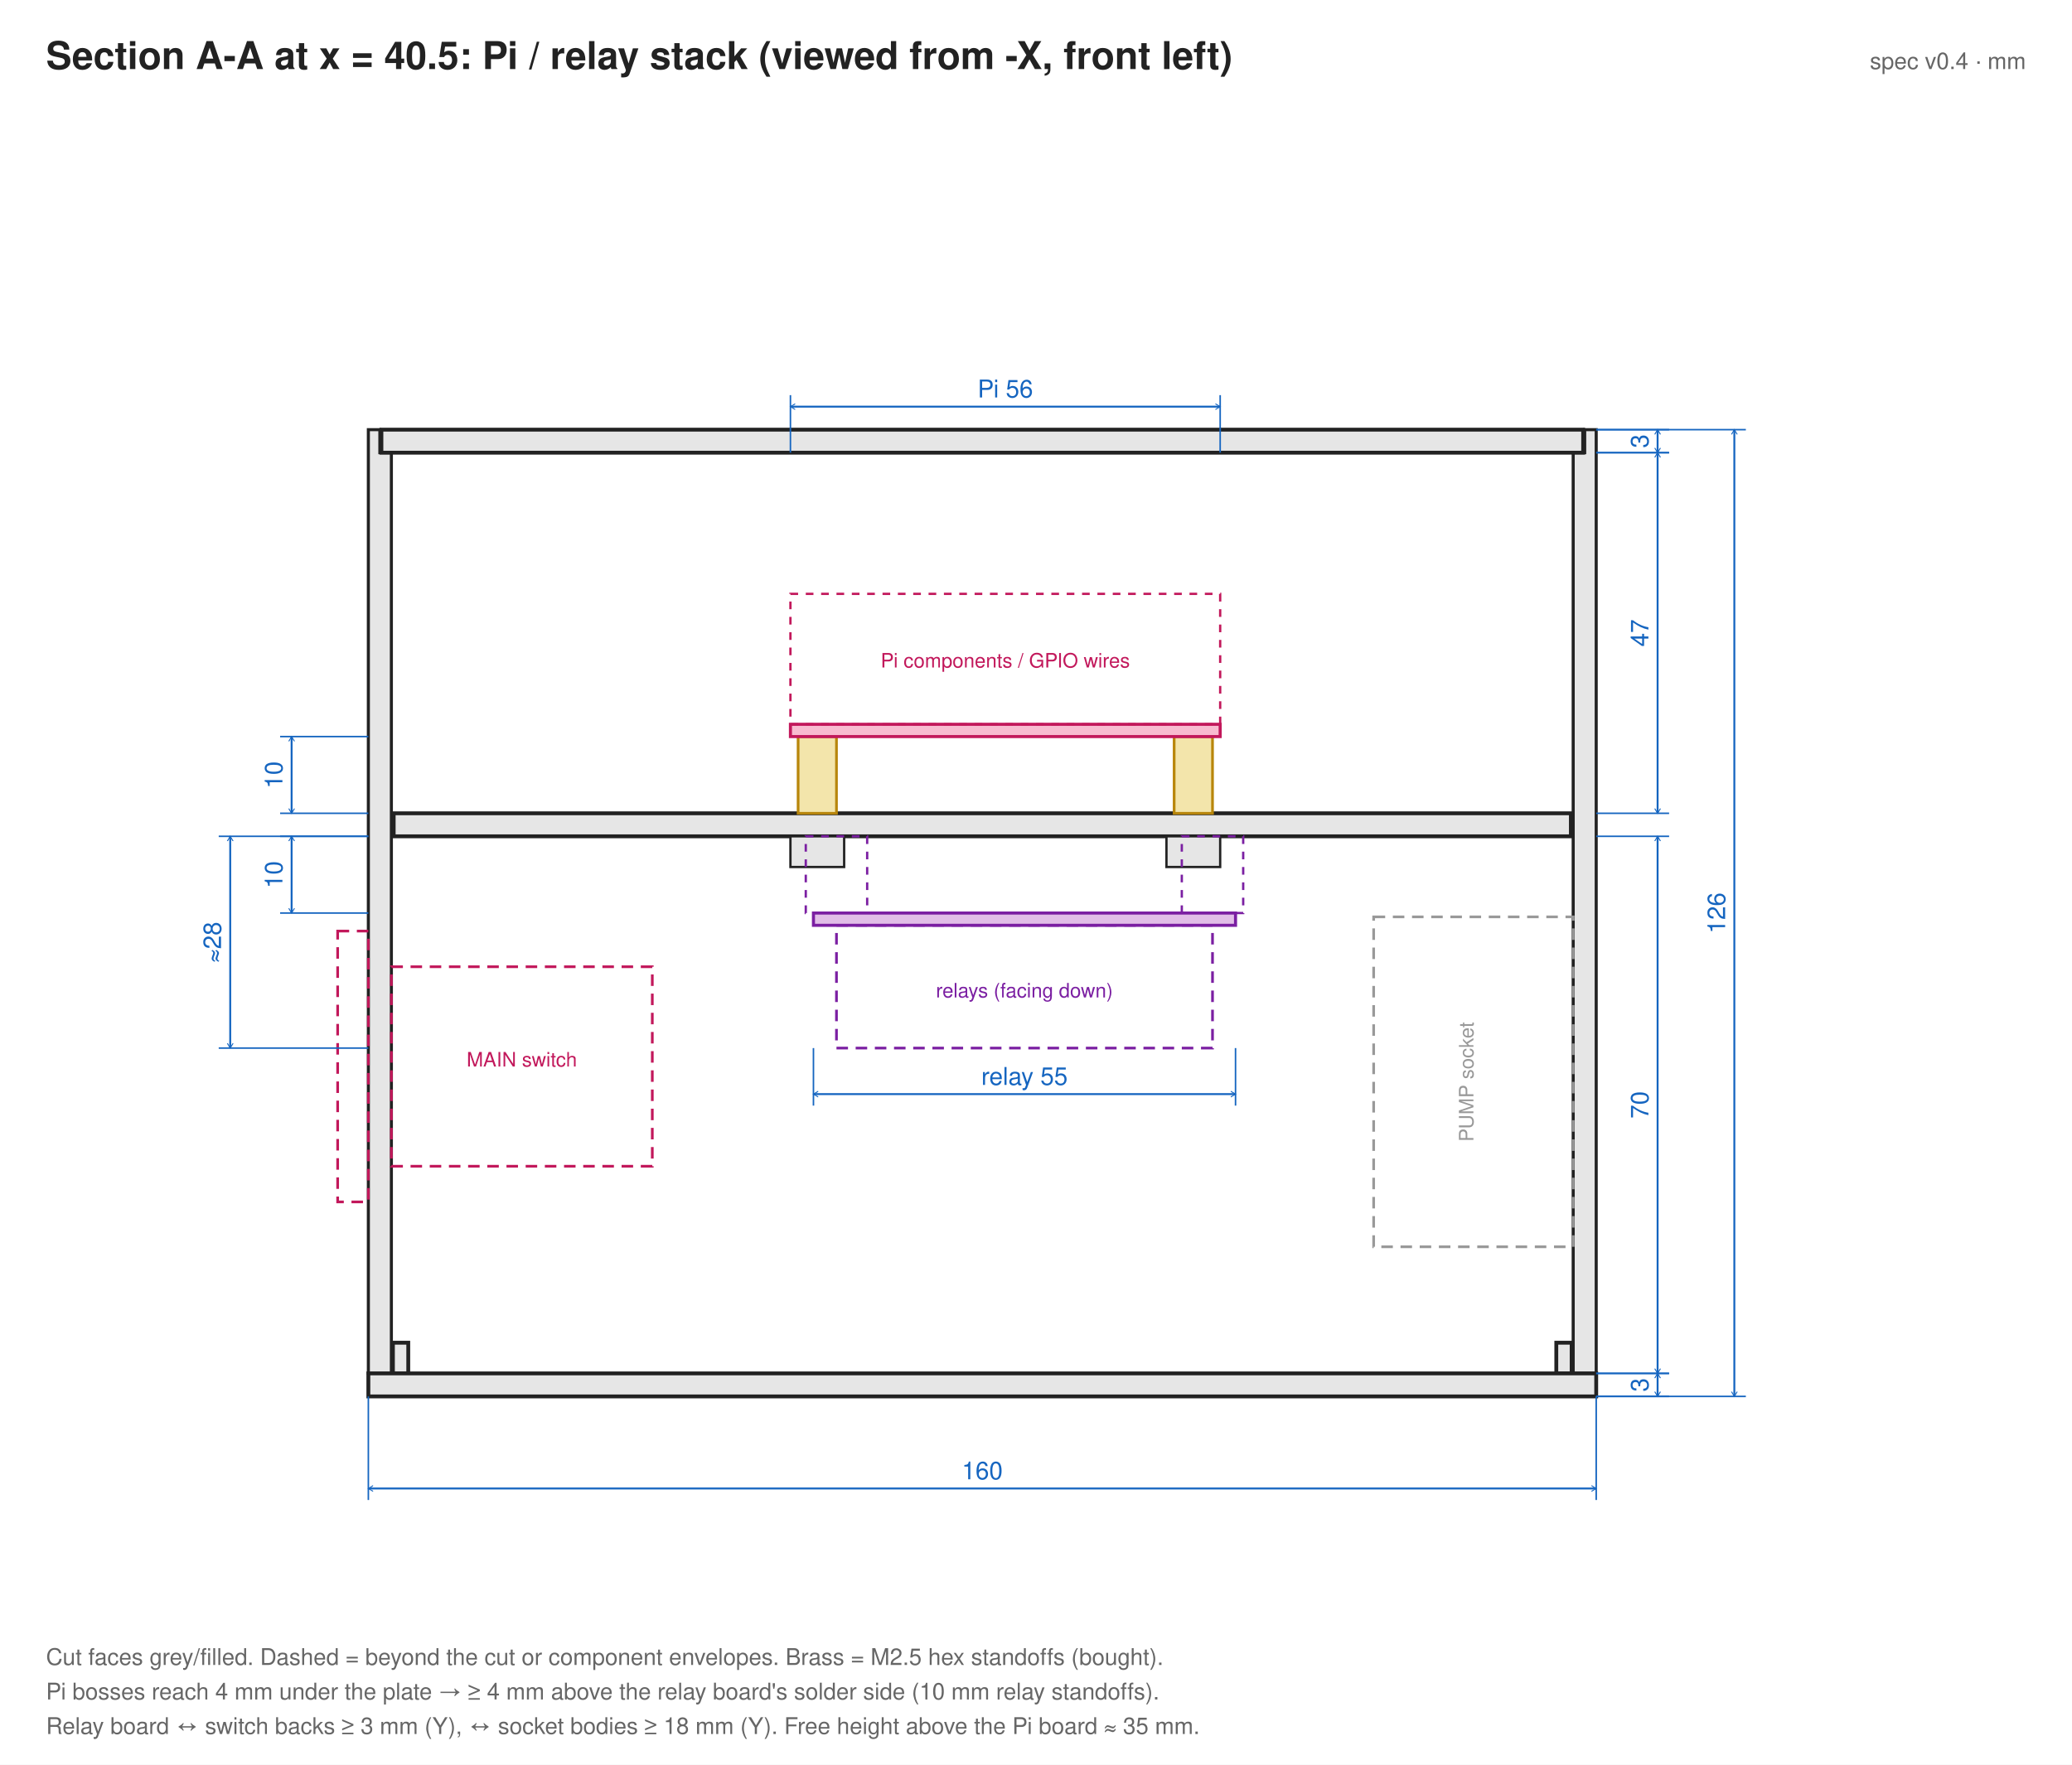
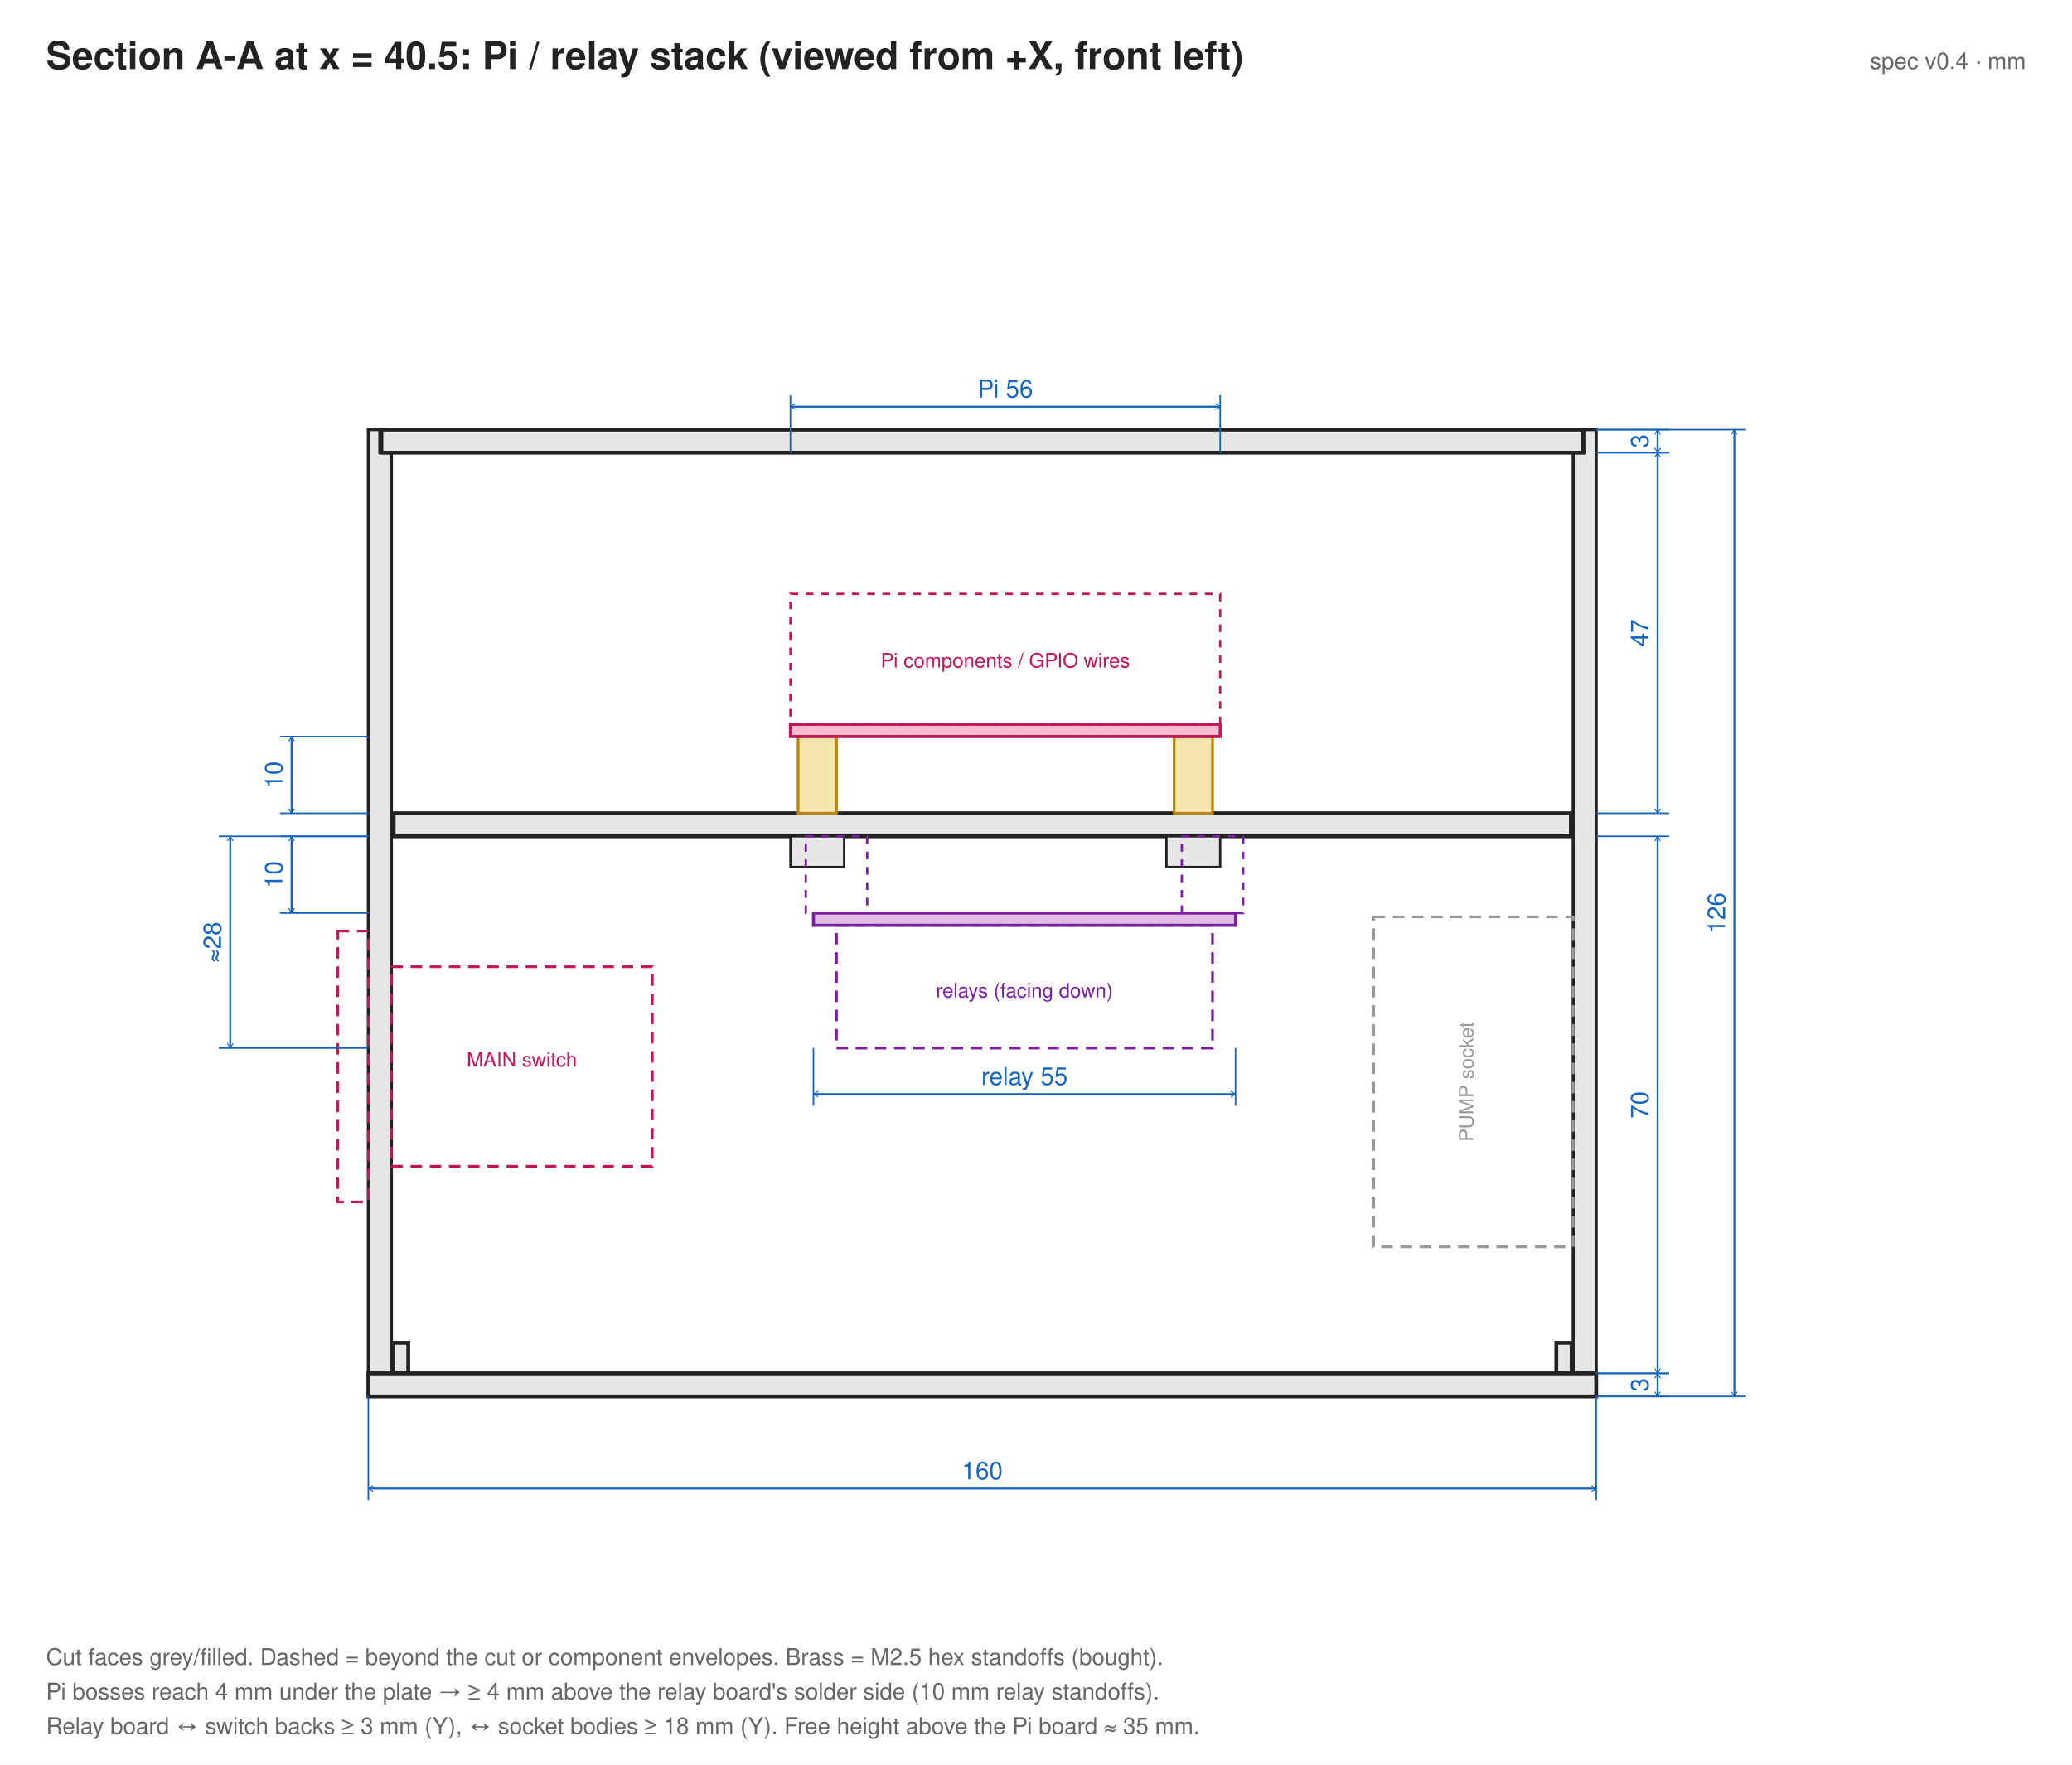
<svg xmlns="http://www.w3.org/2000/svg" width="810" height="690" viewBox="0 0 270.00 230.00">
  <defs>
    <marker id="a" viewBox="0 0 10 10" refX="5" refY="5" markerWidth="5" markerHeight="5" orient="auto-start-reverse">
      <path d="M0,2 L5,5 L0,8" fill="none" stroke="#1565c0" />
    </marker>
  </defs>
  <rect width="100%" height="100%" fill="#fff" />
-   <text x="6" y="9" font-size="5" font-weight="bold" font-family="Helvetica, Arial, sans-serif" fill="#222">Section A-A at x = 40.5: Pi / relay stack (viewed from -X, front left)</text>
+   <text x="6" y="9" font-size="5" font-weight="bold" font-family="Helvetica, Arial, sans-serif" fill="#222">Section A-A at x = 40.5: Pi / relay stack (viewed from +X, front left)</text>
  <text x="264.00" y="9" font-size="3" text-anchor="end" fill="#666" font-family="Helvetica, Arial, sans-serif">spec v0.4 · mm</text>
  <polygon points="48.00,179.00 51.00,179.00 51.00,59.00 49.50,59.00 49.50,56.00 48.00,56.00" fill="#e6e6e6" stroke="#222" stroke-width="0.4" />
  <rect x="51.20" y="175.00" width="2.00" height="4.00" rx="0" fill="#e6e6e6" stroke="#222" stroke-width="0.5" />
  <polygon points="208.00,179.00 205.00,179.00 205.00,59.00 206.50,59.00 206.50,56.00 208.00,56.00" fill="#e6e6e6" stroke="#222" stroke-width="0.4" />
  <rect x="202.80" y="175.00" width="2.00" height="4.00" rx="0" fill="#e6e6e6" stroke="#222" stroke-width="0.5" />
  <rect x="48.00" y="179.00" width="160.00" height="3.00" rx="0" fill="#e6e6e6" stroke="#222" stroke-width="0.5" />
  <rect x="49.70" y="56.00" width="156.60" height="3.00" rx="0" fill="#e6e6e6" stroke="#222" stroke-width="0.5" />
  <rect x="51.30" y="106.00" width="153.40" height="3.00" rx="0" fill="#e6e6e6" stroke="#222" stroke-width="0.5" />
  <line x1="208.00" y1="182.00" x2="217.50" y2="182.00" stroke="#1565c0" stroke-width="0.2" />
  <line x1="208.00" y1="179.00" x2="217.50" y2="179.00" stroke="#1565c0" stroke-width="0.2" />
  <line x1="216.00" y1="182.00" x2="216.00" y2="179.00" stroke="#1565c0" stroke-width="0.25" marker-start="url(#a)" marker-end="url(#a)" />
  <text x="214.80" y="180.50" font-size="3.2" fill="#1565c0" text-anchor="middle" font-weight="normal" font-family="Helvetica, Arial, sans-serif" transform="rotate(-90 214.80 180.50)">3</text>
  <line x1="208.00" y1="179.00" x2="217.50" y2="179.00" stroke="#1565c0" stroke-width="0.2" />
  <line x1="208.00" y1="109.00" x2="217.50" y2="109.00" stroke="#1565c0" stroke-width="0.2" />
  <line x1="216.00" y1="179.00" x2="216.00" y2="109.00" stroke="#1565c0" stroke-width="0.25" marker-start="url(#a)" marker-end="url(#a)" />
  <text x="214.80" y="144.00" font-size="3.2" fill="#1565c0" text-anchor="middle" font-weight="normal" font-family="Helvetica, Arial, sans-serif" transform="rotate(-90 214.80 144.00)">70</text>
  <line x1="208.00" y1="106.00" x2="217.50" y2="106.00" stroke="#1565c0" stroke-width="0.2" />
  <line x1="208.00" y1="59.00" x2="217.50" y2="59.00" stroke="#1565c0" stroke-width="0.2" />
  <line x1="216.00" y1="106.00" x2="216.00" y2="59.00" stroke="#1565c0" stroke-width="0.25" marker-start="url(#a)" marker-end="url(#a)" />
  <text x="214.80" y="82.50" font-size="3.2" fill="#1565c0" text-anchor="middle" font-weight="normal" font-family="Helvetica, Arial, sans-serif" transform="rotate(-90 214.80 82.50)">47</text>
  <line x1="208.00" y1="59.00" x2="217.50" y2="59.00" stroke="#1565c0" stroke-width="0.2" />
  <line x1="208.00" y1="56.00" x2="217.50" y2="56.00" stroke="#1565c0" stroke-width="0.2" />
  <line x1="216.00" y1="59.00" x2="216.00" y2="56.00" stroke="#1565c0" stroke-width="0.25" marker-start="url(#a)" marker-end="url(#a)" />
  <text x="214.80" y="57.50" font-size="3.2" fill="#1565c0" text-anchor="middle" font-weight="normal" font-family="Helvetica, Arial, sans-serif" transform="rotate(-90 214.80 57.50)">3</text>
  <line x1="208.00" y1="182.00" x2="227.50" y2="182.00" stroke="#1565c0" stroke-width="0.2" />
  <line x1="208.00" y1="56.00" x2="227.50" y2="56.00" stroke="#1565c0" stroke-width="0.2" />
  <line x1="226.00" y1="182.00" x2="226.00" y2="56.00" stroke="#1565c0" stroke-width="0.25" marker-start="url(#a)" marker-end="url(#a)" />
  <text x="224.80" y="119.00" font-size="3.2" fill="#1565c0" text-anchor="middle" font-weight="normal" font-family="Helvetica, Arial, sans-serif" transform="rotate(-90 224.80 119.00)">126</text>
  <line x1="48.00" y1="182.00" x2="48.00" y2="195.50" stroke="#1565c0" stroke-width="0.2" />
  <line x1="208.00" y1="182.00" x2="208.00" y2="195.50" stroke="#1565c0" stroke-width="0.2" />
  <line x1="48.00" y1="194.00" x2="208.00" y2="194.00" stroke="#1565c0" stroke-width="0.25" marker-start="url(#a)" marker-end="url(#a)" />
  <text x="128.00" y="192.80" font-size="3.2" fill="#1565c0" text-anchor="middle" font-weight="normal" font-family="Helvetica, Arial, sans-serif">160</text>
  <rect x="104.00" y="96.00" width="5.00" height="10.00" rx="0" fill="#f3e5ab" stroke="#b8860b" stroke-width="0.35" />
  <rect x="103.00" y="109.00" width="7.00" height="4.00" rx="0" fill="#e6e6e6" stroke="#222" stroke-width="0.3" />
  <rect x="153.00" y="96.00" width="5.00" height="10.00" rx="0" fill="#f3e5ab" stroke="#b8860b" stroke-width="0.35" />
  <rect x="152.00" y="109.00" width="7.00" height="4.00" rx="0" fill="#e6e6e6" stroke="#222" stroke-width="0.3" />
  <rect x="103.00" y="94.40" width="56.00" height="1.60" rx="0" fill="#f8bbd0" stroke="#c2185b" stroke-width="0.4" />
  <rect x="103.00" y="77.40" width="56.00" height="17.00" rx="0" fill="none" stroke="#c2185b" stroke-width="0.3" stroke-dasharray="1 1" />
  <text x="131.00" y="87.00" font-size="2.6" fill="#c2185b" text-anchor="middle" font-weight="normal" font-family="Helvetica, Arial, sans-serif">Pi components / GPIO wires</text>
  <rect x="105.00" y="109.00" width="8.00" height="10.00" rx="0" fill="none" stroke="#7b1fa2" stroke-width="0.3" stroke-dasharray="1 1" />
  <rect x="154.00" y="109.00" width="8.00" height="10.00" rx="0" fill="none" stroke="#7b1fa2" stroke-width="0.3" stroke-dasharray="1 1" />
  <rect x="106.00" y="119.00" width="55.00" height="1.60" rx="0" fill="#e1bee7" stroke="#7b1fa2" stroke-width="0.4" />
  <rect x="109.00" y="120.60" width="49.00" height="16.00" rx="0" fill="none" stroke="#7b1fa2" stroke-width="0.35" stroke-dasharray="1.5 1" />
  <text x="133.50" y="130.00" font-size="2.6" fill="#7b1fa2" text-anchor="middle" font-weight="normal" font-family="Helvetica, Arial, sans-serif">relays (facing down)</text>
  <rect x="44.00" y="121.35" width="4.00" height="35.30" rx="0" fill="none" stroke="#c2185b" stroke-width="0.35" stroke-dasharray="1.5 1" />
  <rect x="51.00" y="126.00" width="34.00" height="26.00" rx="0" fill="none" stroke="#c2185b" stroke-width="0.35" stroke-dasharray="1.5 1" />
  <text x="68.00" y="139.00" font-size="2.6" fill="#c2185b" text-anchor="middle" font-weight="normal" font-family="Helvetica, Arial, sans-serif">MAIN switch</text>
  <rect x="179.00" y="119.50" width="26.00" height="43.00" rx="0" fill="none" stroke="#999" stroke-width="0.35" stroke-dasharray="1.5 1" />
  <text x="192.00" y="141.00" font-size="2.6" fill="#999" text-anchor="middle" font-weight="normal" font-family="Helvetica, Arial, sans-serif" transform="rotate(-90 192.00 141.00)">PUMP socket</text>
  <line x1="48.00" y1="106.00" x2="36.50" y2="106.00" stroke="#1565c0" stroke-width="0.2" />
  <line x1="48.00" y1="96.00" x2="36.50" y2="96.00" stroke="#1565c0" stroke-width="0.2" />
  <line x1="38.00" y1="106.00" x2="38.00" y2="96.00" stroke="#1565c0" stroke-width="0.25" marker-start="url(#a)" marker-end="url(#a)" />
  <text x="36.80" y="101.00" font-size="3.2" fill="#1565c0" text-anchor="middle" font-weight="normal" font-family="Helvetica, Arial, sans-serif" transform="rotate(-90 36.80 101.00)">10</text>
  <line x1="48.00" y1="119.00" x2="36.50" y2="119.00" stroke="#1565c0" stroke-width="0.2" />
  <line x1="48.00" y1="109.00" x2="36.50" y2="109.00" stroke="#1565c0" stroke-width="0.2" />
  <line x1="38.00" y1="119.00" x2="38.00" y2="109.00" stroke="#1565c0" stroke-width="0.25" marker-start="url(#a)" marker-end="url(#a)" />
  <text x="36.80" y="114.00" font-size="3.2" fill="#1565c0" text-anchor="middle" font-weight="normal" font-family="Helvetica, Arial, sans-serif" transform="rotate(-90 36.80 114.00)">10</text>
  <line x1="48.00" y1="136.60" x2="28.50" y2="136.60" stroke="#1565c0" stroke-width="0.2" />
  <line x1="48.00" y1="109.00" x2="28.50" y2="109.00" stroke="#1565c0" stroke-width="0.2" />
  <line x1="30.00" y1="136.60" x2="30.00" y2="109.00" stroke="#1565c0" stroke-width="0.25" marker-start="url(#a)" marker-end="url(#a)" />
  <text x="28.80" y="122.80" font-size="3.2" fill="#1565c0" text-anchor="middle" font-weight="normal" font-family="Helvetica, Arial, sans-serif" transform="rotate(-90 28.80 122.80)">≈28</text>
  <line x1="103.00" y1="59.00" x2="103.00" y2="51.50" stroke="#1565c0" stroke-width="0.2" />
  <line x1="159.00" y1="59.00" x2="159.00" y2="51.50" stroke="#1565c0" stroke-width="0.2" />
  <line x1="103.00" y1="53.00" x2="159.00" y2="53.00" stroke="#1565c0" stroke-width="0.25" marker-start="url(#a)" marker-end="url(#a)" />
  <text x="131.00" y="51.80" font-size="3.2" fill="#1565c0" text-anchor="middle" font-weight="normal" font-family="Helvetica, Arial, sans-serif">Pi 56</text>
  <line x1="106.00" y1="136.60" x2="106.00" y2="144.10" stroke="#1565c0" stroke-width="0.2" />
  <line x1="161.00" y1="136.60" x2="161.00" y2="144.10" stroke="#1565c0" stroke-width="0.2" />
  <line x1="106.00" y1="142.60" x2="161.00" y2="142.60" stroke="#1565c0" stroke-width="0.25" marker-start="url(#a)" marker-end="url(#a)" />
  <text x="133.50" y="141.40" font-size="3.2" fill="#1565c0" text-anchor="middle" font-weight="normal" font-family="Helvetica, Arial, sans-serif">relay 55</text>
  <text x="6" y="226.00" font-size="3" fill="#666" font-family="Helvetica, Arial, sans-serif">Relay board ↔ switch backs ≥ 3 mm (Y), ↔ socket bodies ≥ 18 mm (Y). Free height above the Pi board ≈ 35 mm.</text>
  <text x="6" y="221.50" font-size="3" fill="#666" font-family="Helvetica, Arial, sans-serif">Pi bosses reach 4 mm under the plate → ≥ 4 mm above the relay board's solder side (10 mm relay standoffs).</text>
  <text x="6" y="217.00" font-size="3" fill="#666" font-family="Helvetica, Arial, sans-serif">Cut faces grey/filled. Dashed = beyond the cut or component envelopes. Brass = M2.5 hex standoffs (bought).</text>
</svg>
